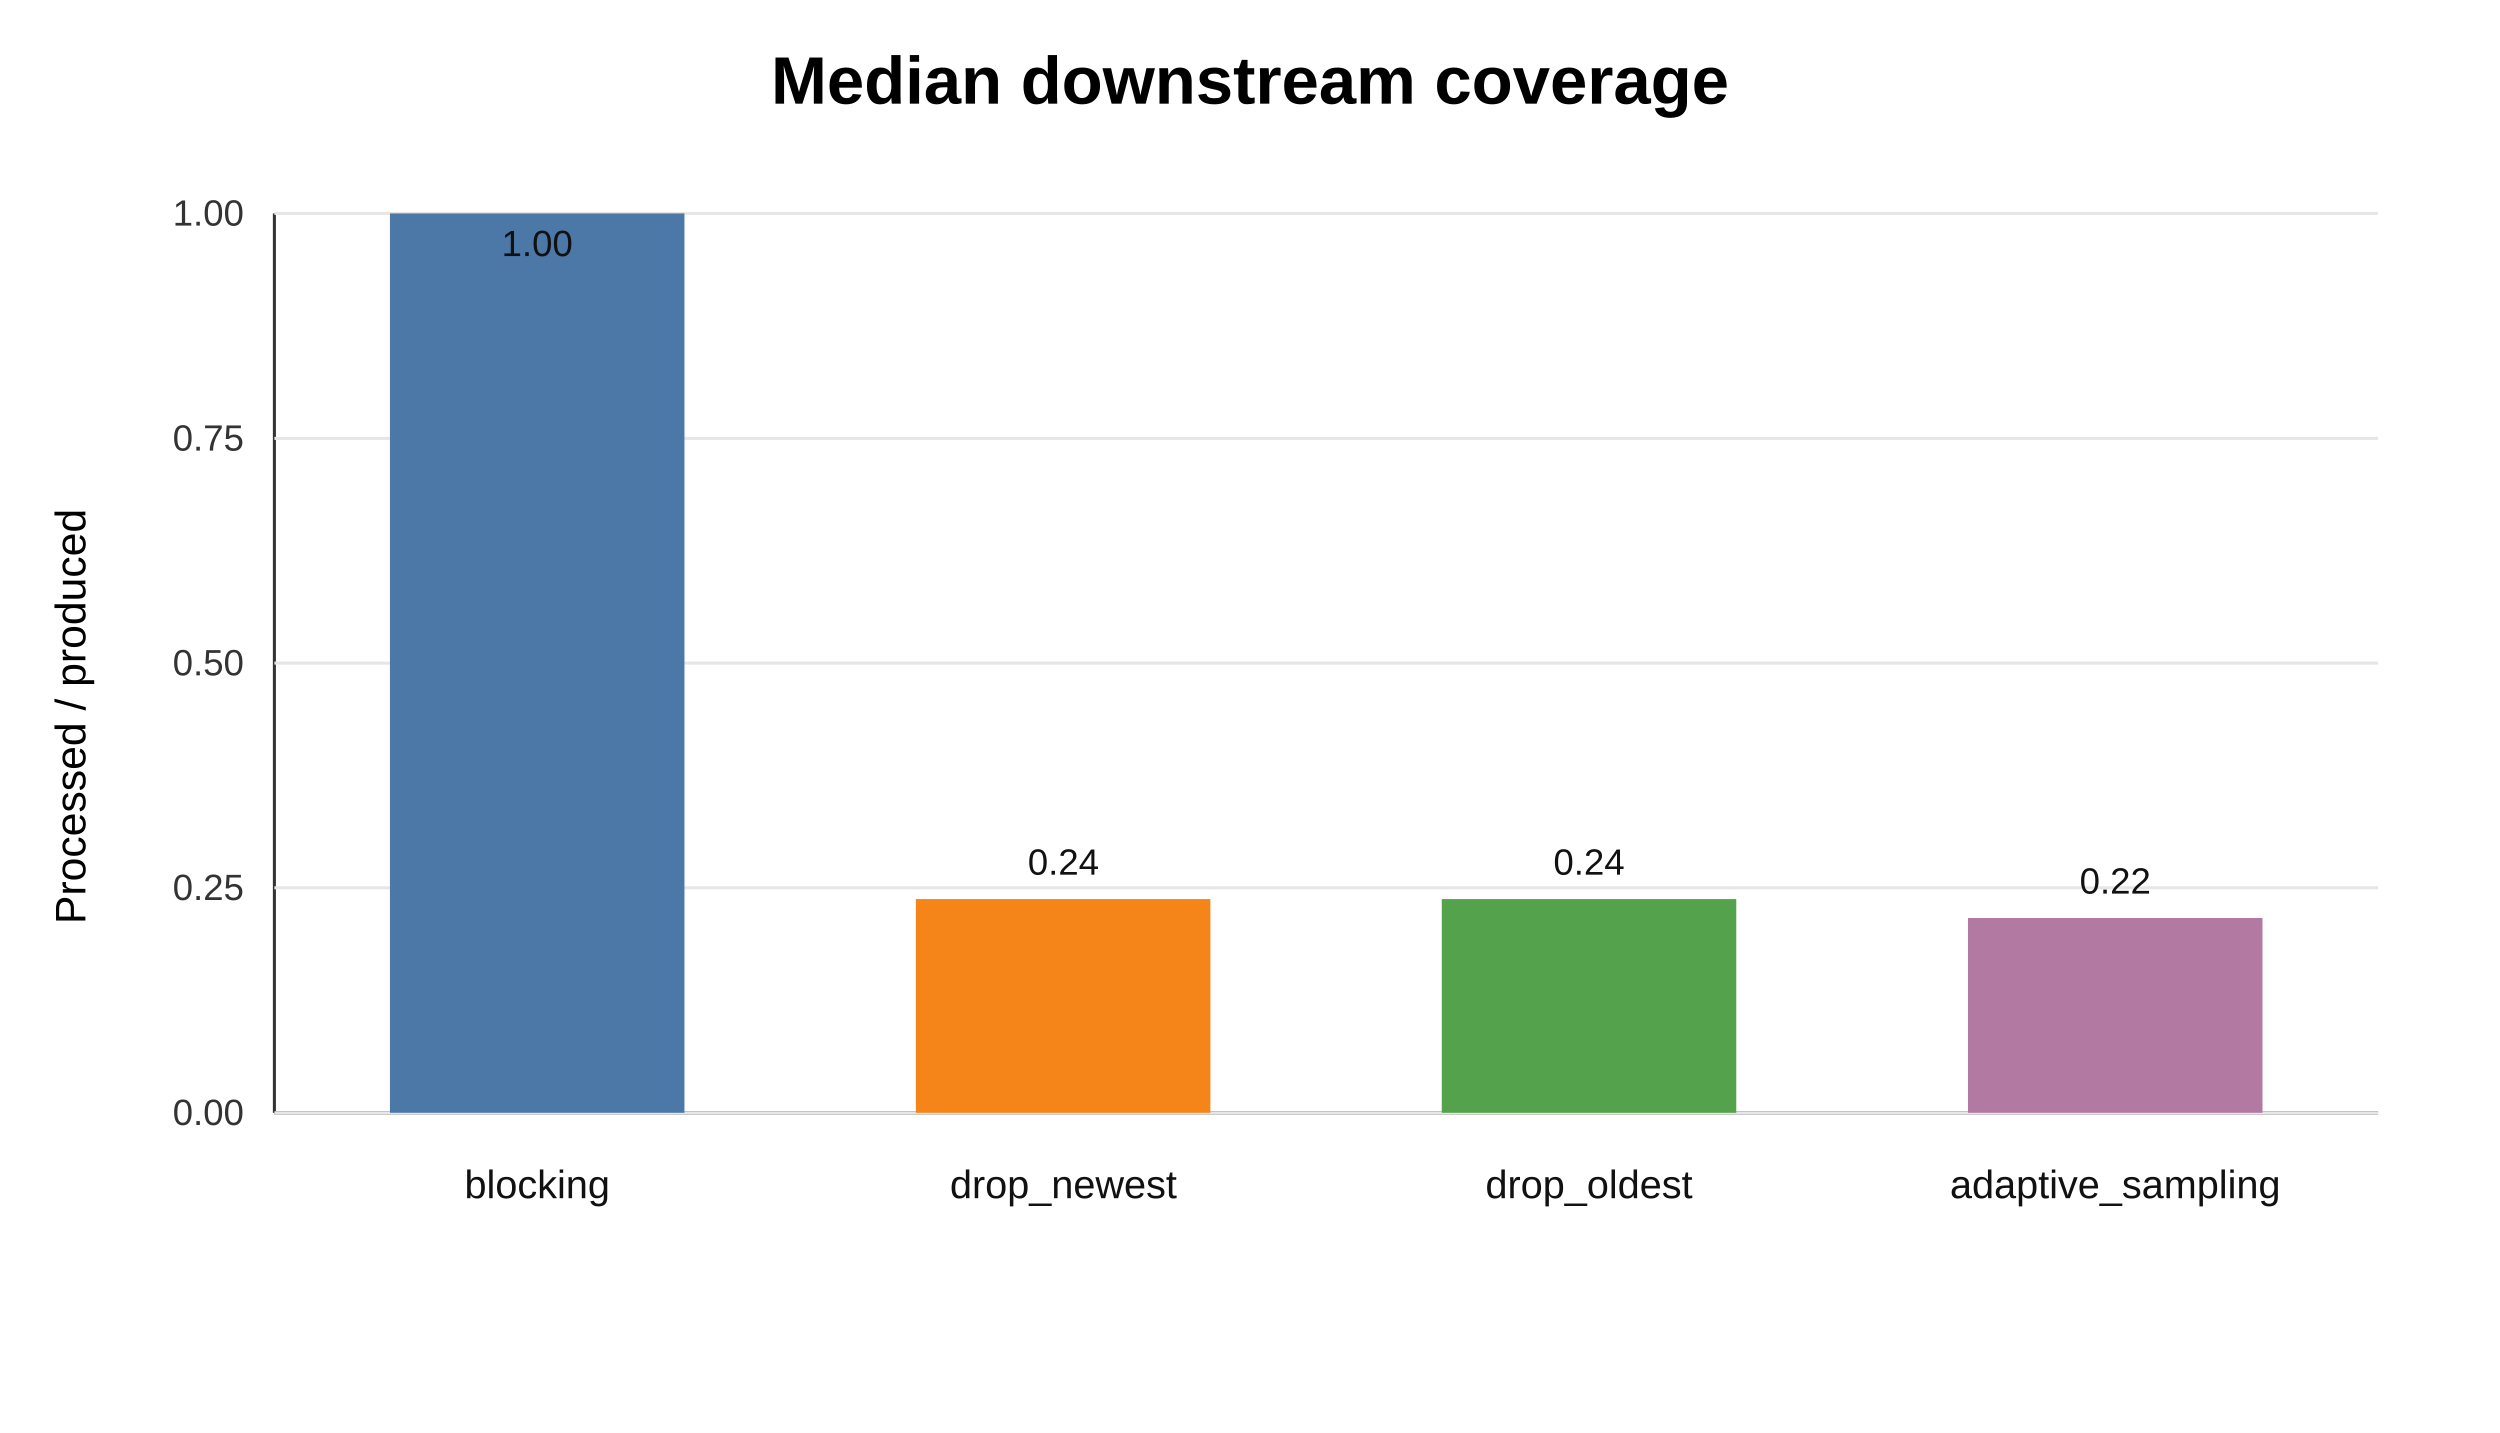
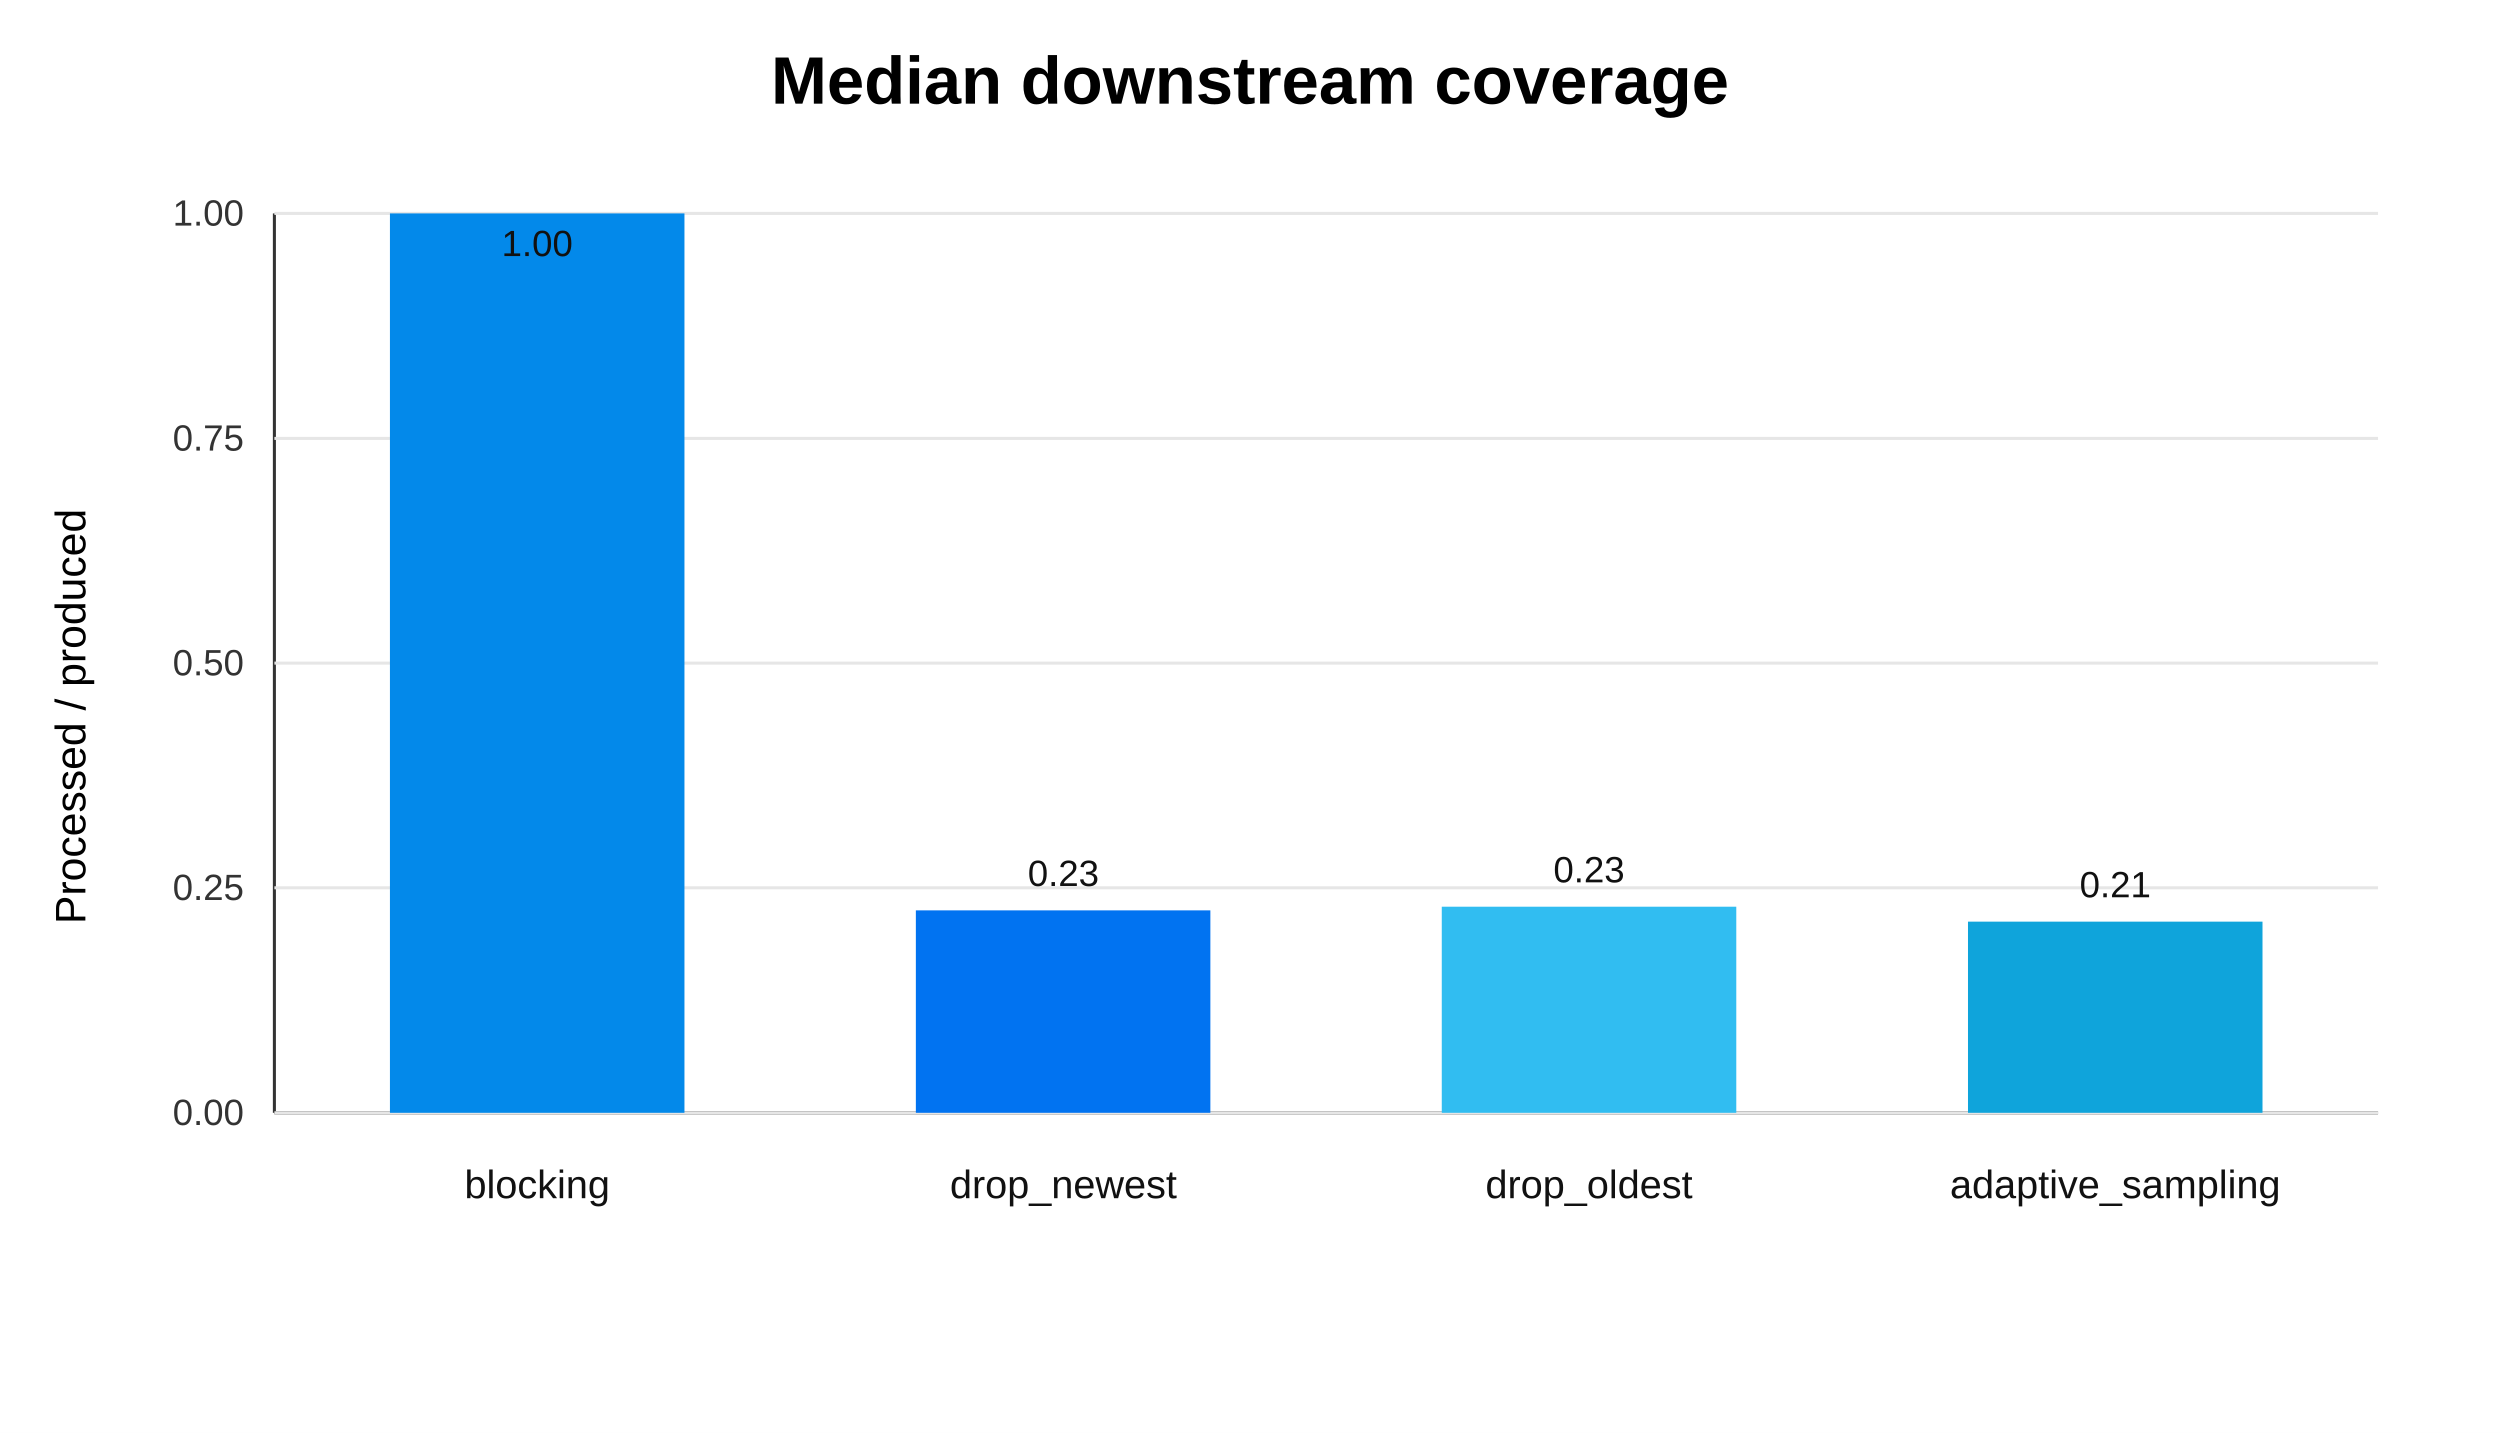
<svg xmlns="http://www.w3.org/2000/svg" width="820" height="470" viewBox="0 0 820 470">
  <rect width="100%" height="100%" fill="#ffffff" />
  <text x="410.0" y="34" text-anchor="middle" font-family="Arial" font-size="22" font-weight="700">Median downstream coverage</text>
  <text x="28" y="235.0" transform="rotate(-90 28 235.0)" text-anchor="middle" font-family="Arial" font-size="14">Processed / produced</text>
  <line x1="90" y1="365" x2="780" y2="365" stroke="#333" stroke-width="1" />
  <line x1="90" y1="70" x2="90" y2="365" stroke="#333" stroke-width="1" />
  <line x1="90" y1="365.0" x2="780" y2="365.0" stroke="#e6e6e6" stroke-width="1" />
  <text x="80" y="369.0" text-anchor="end" font-family="Arial" font-size="12" fill="#333">0.00</text>
  <line x1="90" y1="291.2" x2="780" y2="291.2" stroke="#e6e6e6" stroke-width="1" />
  <text x="80" y="295.2" text-anchor="end" font-family="Arial" font-size="12" fill="#333">0.25</text>
  <line x1="90" y1="217.5" x2="780" y2="217.5" stroke="#e6e6e6" stroke-width="1" />
  <text x="80" y="221.5" text-anchor="end" font-family="Arial" font-size="12" fill="#333">0.50</text>
  <line x1="90" y1="143.8" x2="780" y2="143.8" stroke="#e6e6e6" stroke-width="1" />
  <text x="80" y="147.8" text-anchor="end" font-family="Arial" font-size="12" fill="#333">0.75</text>
  <line x1="90" y1="70.0" x2="780" y2="70.0" stroke="#e6e6e6" stroke-width="1" />
  <text x="80" y="74.0" text-anchor="end" font-family="Arial" font-size="12" fill="#333">1.00</text>
-   <rect x="127.9" y="70.0" width="96.6" height="295.0" fill="#4C78A8" />
+   <rect x="127.9" y="70.0" width="96.6" height="295.0" fill="#0389EA" />
  <text x="176.2" y="84.0" text-anchor="middle" font-family="Arial" font-size="12" fill="#111">1.00</text>
  <text x="176.2" y="393.0" text-anchor="middle" font-family="Arial" font-size="13" fill="#111">blocking</text>
-   <rect x="300.4" y="294.9" width="96.6" height="70.1" fill="#F58518" />
-   <text x="348.8" y="286.9" text-anchor="middle" font-family="Arial" font-size="12" fill="#111">0.24</text>
+   <rect x="300.4" y="298.6" width="96.6" height="66.4" fill="#0173F1" />
+   <text x="348.8" y="290.6" text-anchor="middle" font-family="Arial" font-size="12" fill="#111">0.23</text>
  <text x="348.8" y="393.0" text-anchor="middle" font-family="Arial" font-size="13" fill="#111">drop_newest</text>
-   <rect x="472.9" y="294.9" width="96.6" height="70.1" fill="#54A24B" />
-   <text x="521.2" y="286.9" text-anchor="middle" font-family="Arial" font-size="12" fill="#111">0.24</text>
+   <rect x="472.9" y="297.4" width="96.6" height="67.6" fill="#31BDF1" />
+   <text x="521.2" y="289.4" text-anchor="middle" font-family="Arial" font-size="12" fill="#111">0.23</text>
  <text x="521.2" y="393.0" text-anchor="middle" font-family="Arial" font-size="13" fill="#111">drop_oldest</text>
-   <rect x="645.5" y="301.1" width="96.6" height="63.9" fill="#B279A2" />
-   <text x="693.8" y="293.1" text-anchor="middle" font-family="Arial" font-size="12" fill="#111">0.22</text>
+   <rect x="645.5" y="302.3" width="96.6" height="62.7" fill="#0FA4DB" />
+   <text x="693.8" y="294.3" text-anchor="middle" font-family="Arial" font-size="12" fill="#111">0.21</text>
  <text x="693.8" y="393.0" text-anchor="middle" font-family="Arial" font-size="13" fill="#111">adaptive_sampling</text>
</svg>
